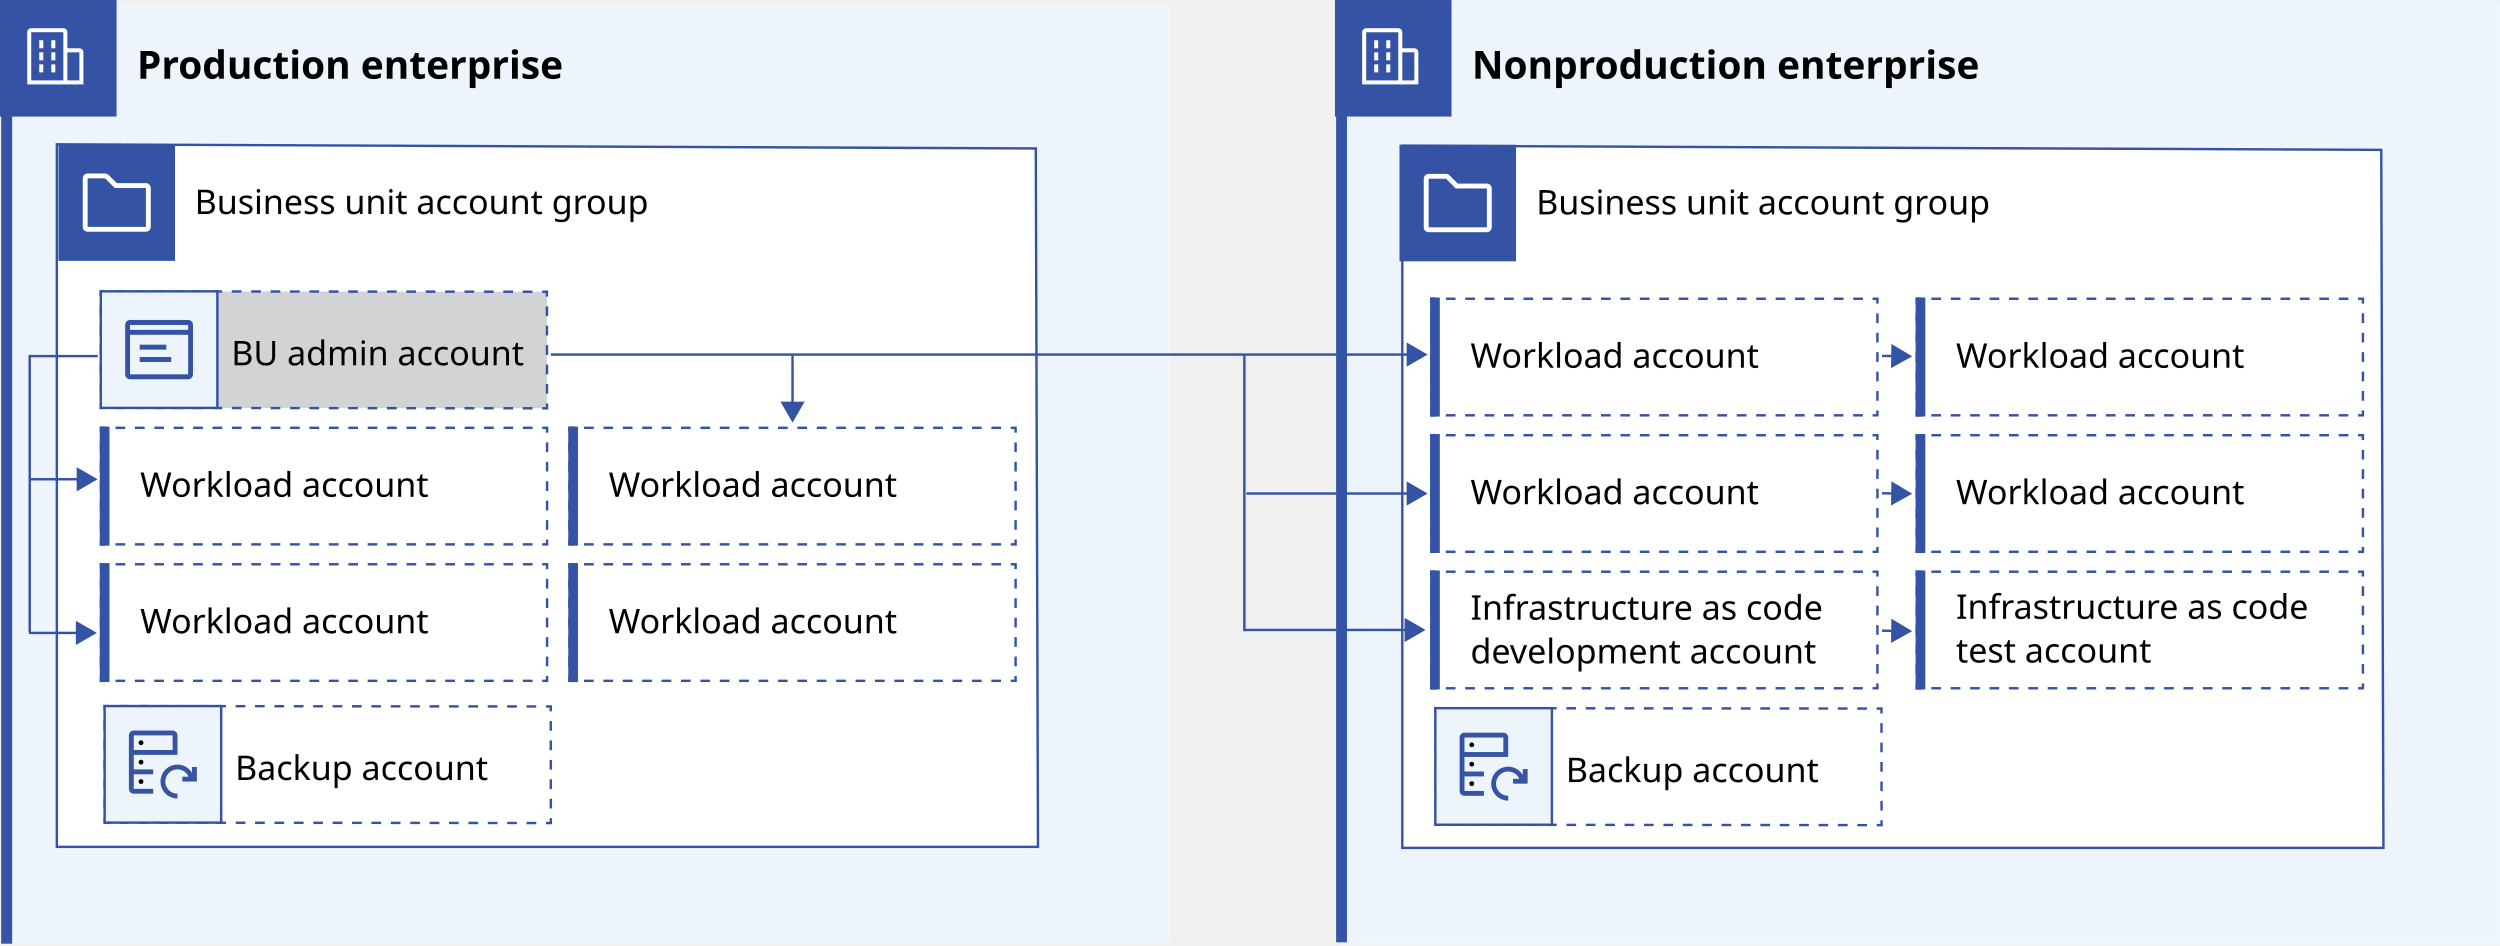
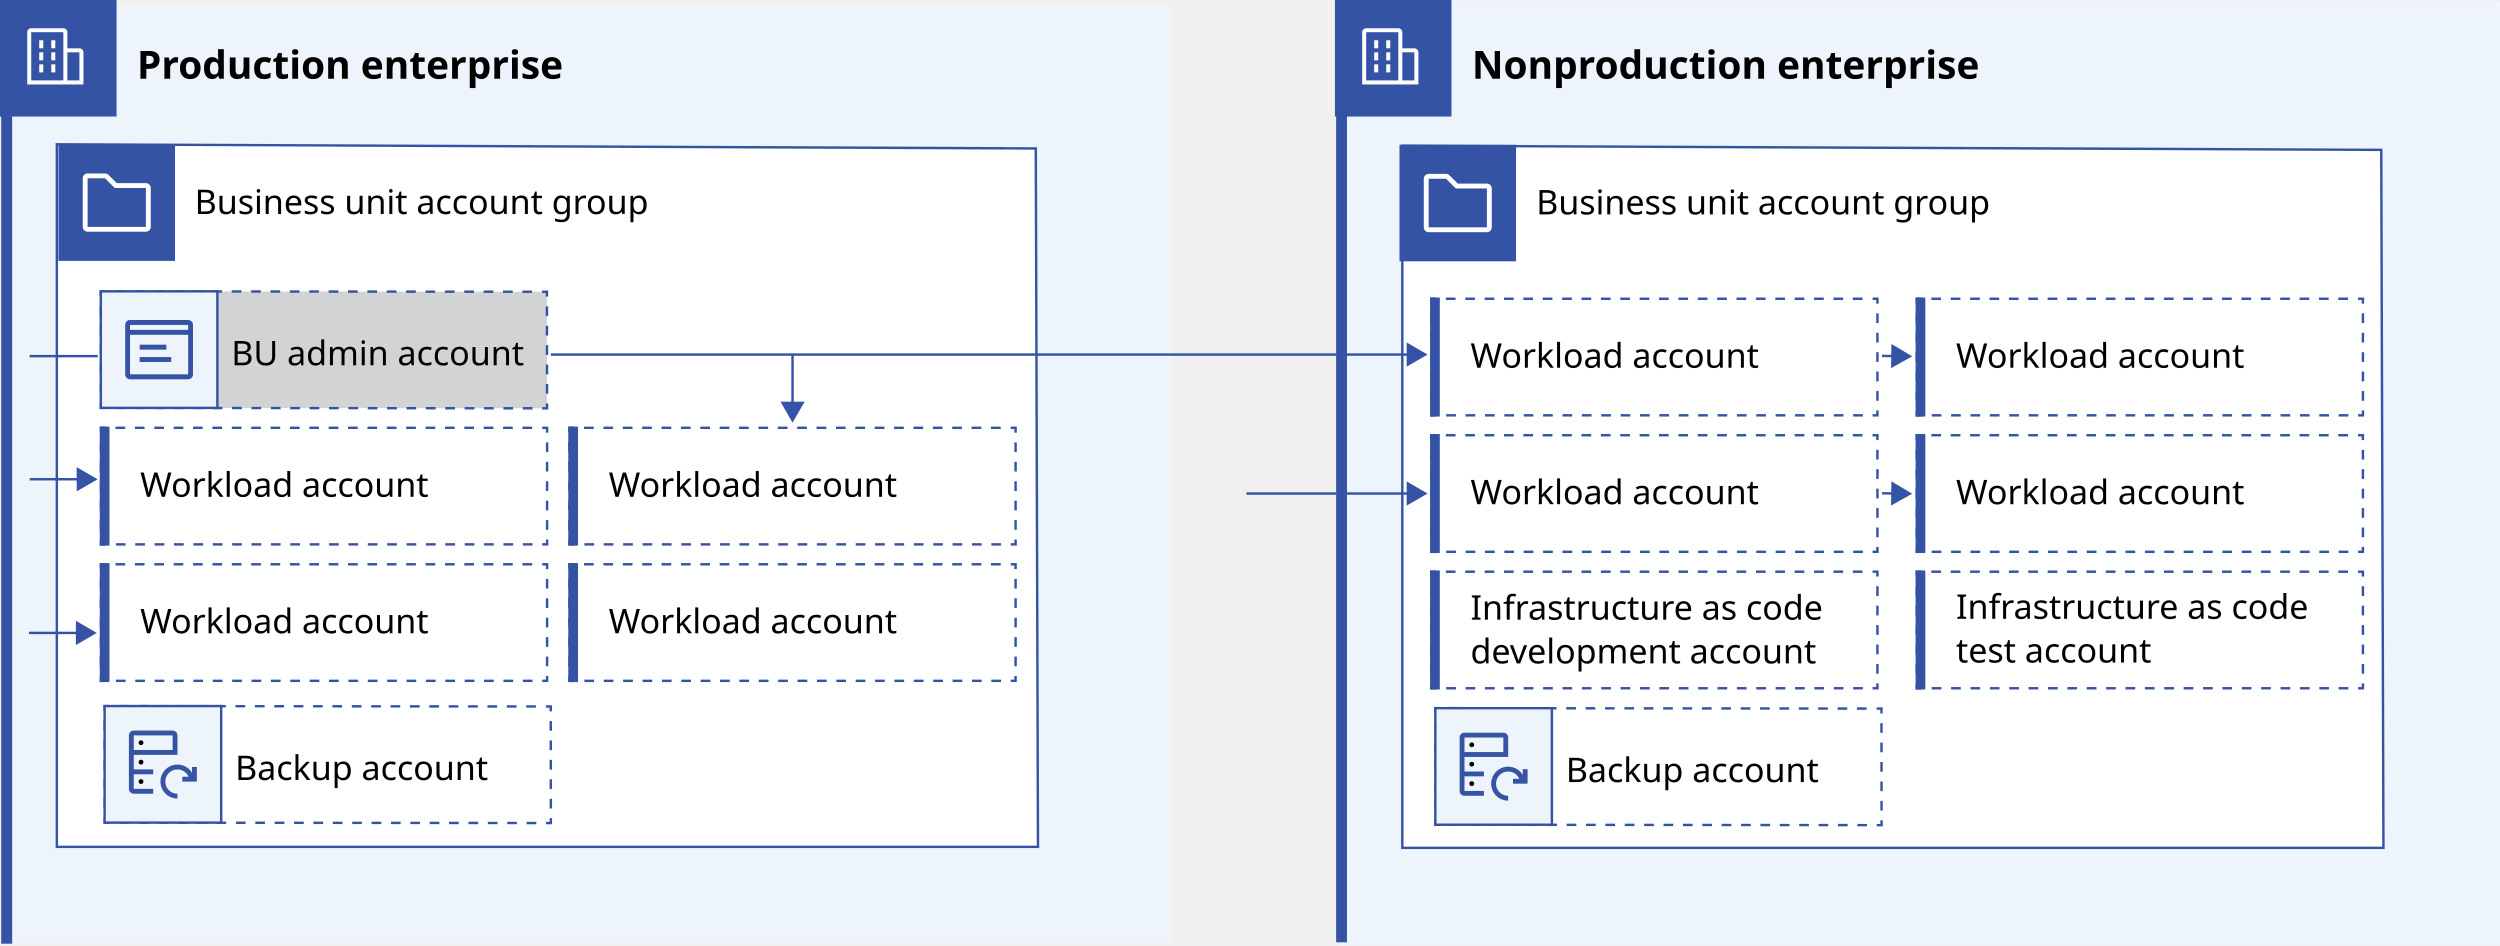
- <svg xmlns="http://www.w3.org/2000/svg" width="1029.483" height="389.332" viewBox="0 0 1029.483 389.332">
+ <svg xmlns="http://www.w3.org/2000/svg" id="Layer_1" version="1.1" viewBox="0 0 1029.48 389.33">
  <defs>
-     <style>.cls-1,.cls-12{fill:#eef4fb;}.cls-1{stroke:#eef5fb;}.cls-1,.cls-10,.cls-11,.cls-12,.cls-3,.cls-5,.cls-6,.cls-7,.cls-9{stroke-miterlimit:10;}.cls-11,.cls-2{fill:#3553a4;}.cls-3,.cls-8{fill:#fff;}.cls-10,.cls-11,.cls-12,.cls-3,.cls-5,.cls-6,.cls-7,.cls-9{stroke:#3553a4;}.cls-4{fill:#d1d3d4;}.cls-10,.cls-17,.cls-5,.cls-6,.cls-7,.cls-9{fill:none;}.cls-6{stroke-dasharray:3.993 3.993;}.cls-7{stroke-dasharray:4 4;}.cls-9{stroke-dasharray:3.994 3.994;}.cls-10{stroke-dasharray:4 4;}.cls-13{font-size:16px;font-family:IBMPlexSans-SemiBold, IBM Plex Sans;font-weight:600;}.cls-13,.cls-14,.cls-15{fill:#010101;}.cls-14{font-size:14px;font-family:IBMPlexSans, IBM Plex Sans;}.cls-16{fill:#3654a4;}</style>
+     <style>
+       .st0, .st1, .st2, .st3, .st4 {
+         fill: none;
+       }
+ 
+       .st5, .st6, .st7 {
+         fill: #010101;
+       }
+ 
+       .st6 {
+         font-family: IBMPlexSans, 'IBM Plex Sans';
+         font-size: 14px;
+       }
+ 
+       .st6, .st8, .st7 {
+         isolation: isolate;
+       }
+ 
+       .st9 {
+         fill: #d1d3d4;
+       }
+ 
+       .st10 {
+         stroke: #eef5fb;
+       }
+ 
+       .st10, .st11, .st1, .st2, .st12, .st13, .st3, .st4 {
+         stroke-miterlimit: 10;
+       }
+ 
+       .st10, .st12 {
+         fill: #eef4fb;
+       }
+ 
+       .st11, .st1, .st2, .st12, .st13, .st3, .st4 {
+         stroke: #3553a4;
+       }
+ 
+       .st11, .st14 {
+         fill: #fff;
+       }
+ 
+       .st1 {
+         stroke-dasharray: 3.99 3.99;
+       }
+ 
+       .st2 {
+         stroke-dasharray: 3.99 3.99;
+       }
+ 
+       .st15 {
+         fill: #3654a4;
+       }
+ 
+       .st13, .st16 {
+         fill: #3553a4;
+       }
+ 
+       .st3 {
+         stroke-dasharray: 4 4;
+       }
+ 
+       .st7 {
+         font-family: IBMPlexSans-SemiBold, 'IBM Plex Sans';
+         font-size: 16px;
+         font-weight: 600;
+       }
+     </style>
  </defs>
  <g id="Background">
-     <rect class="cls-1" x="5.402" y="2.591" width="476.31" height="384.945" />
-     <rect class="cls-2" width="48" height="48" />
-     <polygon class="cls-3" points="23.413 59.424 426.533 61.129 427.435 348.734 23.413 348.734 23.413 59.424" />
-     <polygon class="cls-4" points="41.546 119.973 225.226 120.142 225.26 168.142 41.58 167.973 41.546 119.973" />
-     <polyline class="cls-5" points="41.548 121.973 41.546 119.973 43.546 119.974" />
-     <line class="cls-6" x1="47.539" y1="119.978" x2="221.23" y2="120.138" />
-     <polyline class="cls-5" points="223.226 120.14 225.226 120.142 225.228 122.142" />
-     <line class="cls-7" x1="225.231" y1="126.142" x2="225.257" y2="164.142" />
-     <polyline class="cls-5" points="225.259 166.142 225.26 168.142 223.26 168.14" />
-     <line class="cls-6" x1="219.267" y1="168.137" x2="45.577" y2="167.976" />
-     <polyline class="cls-5" points="43.58 167.974 41.58 167.973 41.579 165.973" />
-     <line class="cls-7" x1="41.576" y1="161.973" x2="41.549" y2="123.973" />
-     <rect class="cls-8" x="41.58" y="176.17" width="183.706" height="48" />
-     <polyline class="cls-5" points="225.286 222.17 225.286 224.17 223.286 224.17" />
-     <line class="cls-9" x1="219.293" y1="224.17" x2="45.577" y2="224.17" />
-     <polyline class="cls-5" points="43.58 224.17 41.58 224.17 41.58 222.17" />
-     <line class="cls-10" x1="41.58" y1="218.17" x2="41.58" y2="180.17" />
-     <polyline class="cls-5" points="41.58 178.17 41.58 176.17 43.58 176.17" />
-     <line class="cls-9" x1="47.574" y1="176.17" x2="221.29" y2="176.17" />
-     <polyline class="cls-5" points="223.286 176.17 225.286 176.17 225.286 178.17" />
-     <line class="cls-10" x1="225.286" y1="182.17" x2="225.286" y2="220.17" />
-     <rect class="cls-8" x="41.58" y="232.367" width="183.706" height="48" />
-     <polyline class="cls-5" points="225.286 278.367 225.286 280.367 223.286 280.367" />
-     <line class="cls-9" x1="219.293" y1="280.367" x2="45.577" y2="280.367" />
-     <polyline class="cls-5" points="43.58 280.367 41.58 280.367 41.58 278.367" />
-     <line class="cls-10" x1="41.58" y1="274.367" x2="41.58" y2="236.367" />
-     <polyline class="cls-5" points="41.58 234.367 41.58 232.367 43.58 232.367" />
-     <line class="cls-9" x1="47.574" y1="232.367" x2="221.29" y2="232.367" />
-     <polyline class="cls-5" points="223.286 232.367 225.286 232.367 225.286 234.367" />
-     <line class="cls-10" x1="225.286" y1="238.367" x2="225.286" y2="276.367" />
-     <rect class="cls-8" x="234.508" y="176.17" width="183.706" height="48" />
-     <polyline class="cls-5" points="418.214 222.17 418.214 224.17 416.214 224.17" />
-     <line class="cls-9" x1="412.221" y1="224.17" x2="238.505" y2="224.17" />
-     <polyline class="cls-5" points="236.508 224.17 234.508 224.17 234.508 222.17" />
-     <line class="cls-10" x1="234.508" y1="218.17" x2="234.508" y2="180.17" />
-     <polyline class="cls-5" points="234.508 178.17 234.508 176.17 236.508 176.17" />
-     <line class="cls-9" x1="240.501" y1="176.17" x2="414.217" y2="176.17" />
-     <polyline class="cls-5" points="416.214 176.17 418.214 176.17 418.214 178.17" />
-     <line class="cls-10" x1="418.214" y1="182.17" x2="418.214" y2="220.17" />
-     <rect class="cls-8" x="234.508" y="232.367" width="183.706" height="48" />
-     <polyline class="cls-5" points="418.214 278.367 418.214 280.367 416.214 280.367" />
-     <line class="cls-9" x1="412.221" y1="280.367" x2="238.505" y2="280.367" />
-     <polyline class="cls-5" points="236.508 280.367 234.508 280.367 234.508 278.367" />
-     <line class="cls-10" x1="234.508" y1="274.367" x2="234.508" y2="236.367" />
-     <polyline class="cls-5" points="234.508 234.367 234.508 232.367 236.508 232.367" />
-     <line class="cls-9" x1="240.501" y1="232.367" x2="414.217" y2="232.367" />
-     <polyline class="cls-5" points="416.214 232.367 418.214 232.367 418.214 234.367" />
-     <line class="cls-10" x1="418.214" y1="238.367" x2="418.214" y2="276.367" />
-     <rect class="cls-2" x="24.085" y="59.424" width="48" height="48" />
-     <path class="cls-8" d="M321.983,87.618l3.42,3.41.58.59h12.83v16h-24v-20h7.17m0-2h-7.17a2,2,0,0,0-2,2v20a2,2,0,0,0,2,2h24a2,2,0,0,0,2-2v-16a2,2,0,0,0-2-2h-12l-3.41-3.41A1.999,1.999,0,0,0,321.983,85.618Z" transform="translate(-278.7282 -14.1936)" />
-     <rect class="cls-8" x="16.163" y="16.58" width="1.653" height="3.307" />
-     <rect class="cls-8" x="16.163" y="21.54" width="1.653" height="3.307" />
-     <rect class="cls-8" x="21.123" y="16.58" width="1.653" height="3.307" />
-     <rect class="cls-8" x="21.123" y="21.54" width="1.653" height="3.307" />
-     <rect class="cls-8" x="16.163" y="26.5" width="1.653" height="3.307" />
-     <rect class="cls-8" x="21.123" y="26.5" width="1.653" height="3.307" />
-     <path class="cls-8" d="M313.078,35.733A1.653,1.653,0,0,0,311.425,34.08h-4.96V27.467a1.653,1.653,0,0,0-1.653-1.653H291.585a1.653,1.653,0,0,0-1.653,1.653V48.96h23.147Zm-21.494-8.267h13.227v19.84H291.585Zm14.88,19.84V35.733h4.96V47.307Z" transform="translate(-278.7282 -14.1936)" />
-     <rect class="cls-11" x="41.58" y="176.17" width="3" height="48" />
-     <rect class="cls-11" x="41.58" y="232.367" width="3" height="48" />
-     <rect class="cls-11" x="234.508" y="176.17" width="3" height="48" />
-     <rect class="cls-11" x="234.508" y="232.367" width="3" height="48" />
-     <rect class="cls-12" x="41.508" y="119.973" width="48" height="48" />
-     <path class="cls-2" d="M336.257,156.131h10.971v2.035h-10.971Zm0,5.089h12.966v2.036H336.257Z" transform="translate(-278.7282 -14.1936)" />
-     <path class="cls-2" d="M356.204,145.953H332.268a2.015,2.015,0,0,0-1.995,2.035v20.356a2.015,2.015,0,0,0,1.995,2.035h23.937a2.015,2.015,0,0,0,1.995-2.035V147.989A2.015,2.015,0,0,0,356.204,145.953Zm0,2.035v2.036H332.268v-2.036Zm-23.937,20.356V152.06h23.937v16.285Z" transform="translate(-278.7282 -14.1936)" />
-     <rect class="cls-11" x="1" y="40" width="3.512" height="348.109" />
-     <rect class="cls-1" x="552.672" y="1.296" width="476.31" height="387.536" />
-     <rect class="cls-2" x="549.721" width="48" height="48" />
-     <polygon class="cls-3" points="577.458 60.012 980.577 61.716 981.48 349.14 577.458 349.14 577.458 60.012" />
-     <rect class="cls-8" x="589.4" y="123.028" width="183.706" height="48" />
-     <polyline class="cls-5" points="773.106 169.028 773.106 171.028 771.106 171.028" />
-     <line class="cls-9" x1="767.112" y1="171.028" x2="593.396" y2="171.028" />
-     <polyline class="cls-5" points="591.4 171.028 589.4 171.028 589.4 169.028" />
-     <line class="cls-10" x1="589.4" y1="165.028" x2="589.4" y2="127.028" />
-     <polyline class="cls-5" points="589.4 125.028 589.4 123.028 591.4 123.028" />
-     <line class="cls-9" x1="595.393" y1="123.028" x2="769.109" y2="123.028" />
-     <polyline class="cls-5" points="771.106 123.028 773.106 123.028 773.106 125.028" />
-     <line class="cls-10" x1="773.106" y1="129.028" x2="773.106" y2="167.028" />
-     <rect class="cls-8" x="589.4" y="179.225" width="183.706" height="48" />
-     <polyline class="cls-5" points="773.106 225.225 773.106 227.225 771.106 227.225" />
-     <line class="cls-9" x1="767.112" y1="227.225" x2="593.396" y2="227.225" />
-     <polyline class="cls-5" points="591.4 227.225 589.4 227.225 589.4 225.225" />
-     <line class="cls-10" x1="589.4" y1="221.225" x2="589.4" y2="183.225" />
-     <polyline class="cls-5" points="589.4 181.225 589.4 179.225 591.4 179.225" />
-     <line class="cls-9" x1="595.393" y1="179.225" x2="769.109" y2="179.225" />
-     <polyline class="cls-5" points="771.106 179.225 773.106 179.225 773.106 181.225" />
-     <line class="cls-10" x1="773.106" y1="185.225" x2="773.106" y2="223.225" />
-     <rect class="cls-8" x="789.327" y="123.028" width="183.706" height="48" />
-     <polyline class="cls-5" points="973.033 169.028 973.033 171.028 971.033 171.028" />
-     <line class="cls-9" x1="967.04" y1="171.028" x2="793.324" y2="171.028" />
-     <polyline class="cls-5" points="791.327 171.028 789.327 171.028 789.327 169.028" />
-     <line class="cls-10" x1="789.327" y1="165.028" x2="789.327" y2="127.028" />
-     <polyline class="cls-5" points="789.327 125.028 789.327 123.028 791.327 123.028" />
-     <line class="cls-9" x1="795.321" y1="123.028" x2="969.037" y2="123.028" />
-     <polyline class="cls-5" points="971.033 123.028 973.033 123.028 973.033 125.028" />
-     <line class="cls-10" x1="973.033" y1="129.028" x2="973.033" y2="167.028" />
-     <rect class="cls-8" x="789.327" y="179.225" width="183.706" height="48" />
-     <polyline class="cls-5" points="973.033 225.225 973.033 227.225 971.033 227.225" />
-     <line class="cls-9" x1="967.04" y1="227.225" x2="793.324" y2="227.225" />
-     <polyline class="cls-5" points="791.327 227.225 789.327 227.225 789.327 225.225" />
-     <line class="cls-10" x1="789.327" y1="221.225" x2="789.327" y2="183.225" />
-     <polyline class="cls-5" points="789.327 181.225 789.327 179.225 791.327 179.225" />
-     <line class="cls-9" x1="795.321" y1="179.225" x2="969.037" y2="179.225" />
-     <polyline class="cls-5" points="971.033 179.225 973.033 179.225 973.033 181.225" />
-     <line class="cls-10" x1="973.033" y1="185.225" x2="973.033" y2="223.225" />
-     <rect class="cls-2" x="576.299" y="59.606" width="48" height="48" />
-     <path class="cls-8" d="M874.197,87.8l3.42,3.41.58.59h12.83v16h-24v-20h7.17m0-2h-7.17a2,2,0,0,0-2,2v20a2,2,0,0,0,2,2h24a2,2,0,0,0,2-2v-16a2,2,0,0,0-2-2h-12l-3.41-3.41A2,2,0,0,0,874.197,85.8Z" transform="translate(-278.7282 -14.1936)" />
-     <rect class="cls-8" x="565.885" y="16.58" width="1.653" height="3.307" />
-     <rect class="cls-8" x="565.885" y="21.54" width="1.653" height="3.307" />
-     <rect class="cls-8" x="570.845" y="16.58" width="1.653" height="3.307" />
-     <rect class="cls-8" x="570.845" y="21.54" width="1.653" height="3.307" />
-     <rect class="cls-8" x="565.885" y="26.5" width="1.653" height="3.307" />
-     <rect class="cls-8" x="570.845" y="26.5" width="1.653" height="3.307" />
-     <path class="cls-8" d="M862.8,35.733a1.653,1.653,0,0,0-1.653-1.653h-4.96V27.467a1.653,1.653,0,0,0-1.653-1.653H841.306a1.653,1.653,0,0,0-1.653,1.653V48.96H862.8ZM841.306,27.467h13.227v19.84H841.306Zm14.88,19.84V35.733h4.96V47.307Z" transform="translate(-278.7282 -14.1936)" />
-     <rect class="cls-11" x="589.4" y="123.028" width="3" height="48" />
-     <rect class="cls-11" x="589.4" y="179.225" width="3" height="48" />
-     <rect class="cls-11" x="789.327" y="123.028" width="3" height="48" />
-     <rect class="cls-11" x="789.327" y="179.225" width="3" height="48" />
-     <rect class="cls-11" x="550.711" y="48" width="3.461" height="339.536" />
-     <rect class="cls-8" x="589.4" y="235.422" width="183.706" height="48" />
-     <polyline class="cls-5" points="773.106 281.422 773.106 283.422 771.106 283.422" />
-     <line class="cls-9" x1="767.112" y1="283.422" x2="593.396" y2="283.422" />
-     <polyline class="cls-5" points="591.4 283.422 589.4 283.422 589.4 281.422" />
-     <line class="cls-10" x1="589.4" y1="277.422" x2="589.4" y2="239.422" />
-     <polyline class="cls-5" points="589.4 237.422 589.4 235.422 591.4 235.422" />
-     <line class="cls-9" x1="595.393" y1="235.422" x2="769.109" y2="235.422" />
-     <polyline class="cls-5" points="771.106 235.422 773.106 235.422 773.106 237.422" />
-     <line class="cls-10" x1="773.106" y1="241.422" x2="773.106" y2="279.422" />
-     <rect class="cls-8" x="789.327" y="235.422" width="183.706" height="48" />
-     <polyline class="cls-5" points="973.033 281.422 973.033 283.422 971.033 283.422" />
-     <line class="cls-9" x1="967.04" y1="283.422" x2="793.324" y2="283.422" />
-     <polyline class="cls-5" points="791.327 283.422 789.327 283.422 789.327 281.422" />
-     <line class="cls-10" x1="789.327" y1="277.422" x2="789.327" y2="239.422" />
-     <polyline class="cls-5" points="789.327 237.422 789.327 235.422 791.327 235.422" />
-     <line class="cls-9" x1="795.321" y1="235.422" x2="969.037" y2="235.422" />
-     <polyline class="cls-5" points="971.033 235.422 973.033 235.422 973.033 237.422" />
-     <line class="cls-10" x1="973.033" y1="241.422" x2="973.033" y2="279.422" />
-     <rect class="cls-11" x="589.4" y="235.422" width="3" height="48" />
-     <rect class="cls-11" x="789.327" y="235.422" width="3" height="48" />
-     <line class="cls-5" x1="11.911" y1="260.633" x2="32.696" y2="260.633" />
-     <polygon class="cls-2" points="31.237 265.619 39.873 260.633 31.237 255.646 31.237 265.619" />
-     <line class="cls-5" x1="12.187" y1="146.647" x2="40.255" y2="146.647" />
-     <line class="cls-5" x1="12.241" y1="197.353" x2="33.026" y2="197.353" />
-     <polygon class="cls-2" points="31.567 202.339 40.202 197.353 31.567 192.366 31.567 202.339" />
-     <line class="cls-5" x1="226.833" y1="146.009" x2="580.698" y2="146.009" />
-     <polygon class="cls-2" points="579.239 150.995 587.874 146.009 579.239 141.022 579.239 150.995" />
-   </g>
-   <g id="Text">
-     <text class="cls-13" transform="translate(56.4036 32.4124)">Production enterprise</text>
-     <text class="cls-14" transform="translate(80.1631 88.1262)">Business unit account group</text>
-     <text class="cls-14" transform="translate(95.2476 150.4148)">BU admin account</text>
-     <text class="cls-14" transform="translate(57.7149 204.5764)">Workload account</text>
-     <text class="cls-14" transform="translate(57.7149 260.7737)">Workload account</text>
-     <text class="cls-14" transform="translate(250.6426 204.5764)">Workload account</text>
-     <text class="cls-14" transform="translate(250.6426 260.7737)">Workload account</text>
-     <text class="cls-13" transform="translate(606.1248 32.4124)">Nonproduction enterprise</text>
-     <text class="cls-14" transform="translate(632.5974 88.2791)">Business unit account group</text>
-     <text class="cls-14" transform="translate(605.534 151.4343)">Workload account</text>
-     <text class="cls-14" transform="translate(605.534 207.6311)">Workload account</text>
-     <text class="cls-14" transform="translate(805.4617 151.4343)">Workload account</text>
-     <text class="cls-14" transform="translate(805.4617 207.6311)">Workload account</text>
-     <text class="cls-14" transform="translate(605.534 255.1841)">Infrastructure as code <tspan x="0" y="18">development account</tspan>
+     <rect class="st10" x="5.4" y="2.59" width="476.31" height="384.94" />
+     <rect class="st16" width="48" height="48" />
+     <polygon class="st11" points="23.41 59.42 426.53 61.13 427.43 348.73 23.41 348.73 23.41 59.42" />
+     <polygon class="st9" points="41.55 119.97 225.23 120.14 225.26 168.14 41.58 167.97 41.55 119.97" />
+     <polyline class="st4" points="41.55 121.97 41.55 119.97 43.55 119.97" />
+     <line class="st1" x1="47.54" y1="119.98" x2="221.23" y2="120.14" />
+     <polyline class="st4" points="223.23 120.14 225.23 120.14 225.23 122.14" />
+     <line class="st3" x1="225.23" y1="126.14" x2="225.26" y2="164.14" />
+     <polyline class="st4" points="225.26 166.14 225.26 168.14 223.26 168.14" />
+     <line class="st1" x1="219.27" y1="168.14" x2="45.58" y2="167.98" />
+     <polyline class="st4" points="43.58 167.97 41.58 167.97 41.58 165.97" />
+     <line class="st3" x1="41.58" y1="161.97" x2="41.55" y2="123.97" />
+     <rect class="st14" x="41.58" y="176.17" width="183.71" height="48" />
+     <polyline class="st4" points="225.29 222.17 225.29 224.17 223.29 224.17" />
+     <line class="st2" x1="219.29" y1="224.17" x2="45.58" y2="224.17" />
+     <polyline class="st4" points="43.58 224.17 41.58 224.17 41.58 222.17" />
+     <line class="st3" x1="41.58" y1="218.17" x2="41.58" y2="180.17" />
+     <polyline class="st4" points="41.58 178.17 41.58 176.17 43.58 176.17" />
+     <line class="st2" x1="47.57" y1="176.17" x2="221.29" y2="176.17" />
+     <polyline class="st4" points="223.29 176.17 225.29 176.17 225.29 178.17" />
+     <line class="st3" x1="225.29" y1="182.17" x2="225.29" y2="220.17" />
+     <rect class="st14" x="41.58" y="232.37" width="183.71" height="48" />
+     <polyline class="st4" points="225.29 278.37 225.29 280.37 223.29 280.37" />
+     <line class="st2" x1="219.29" y1="280.37" x2="45.58" y2="280.37" />
+     <polyline class="st4" points="43.58 280.37 41.58 280.37 41.58 278.37" />
+     <line class="st3" x1="41.58" y1="274.37" x2="41.58" y2="236.37" />
+     <polyline class="st4" points="41.58 234.37 41.58 232.37 43.58 232.37" />
+     <line class="st2" x1="47.57" y1="232.37" x2="221.29" y2="232.37" />
+     <polyline class="st4" points="223.29 232.37 225.29 232.37 225.29 234.37" />
+     <line class="st3" x1="225.29" y1="238.37" x2="225.29" y2="276.37" />
+     <rect class="st14" x="234.51" y="176.17" width="183.71" height="48" />
+     <polyline class="st4" points="418.21 222.17 418.21 224.17 416.21 224.17" />
+     <line class="st2" x1="412.22" y1="224.17" x2="238.5" y2="224.17" />
+     <polyline class="st4" points="236.51 224.17 234.51 224.17 234.51 222.17" />
+     <line class="st3" x1="234.51" y1="218.17" x2="234.51" y2="180.17" />
+     <polyline class="st4" points="234.51 178.17 234.51 176.17 236.51 176.17" />
+     <line class="st2" x1="240.5" y1="176.17" x2="414.22" y2="176.17" />
+     <polyline class="st4" points="416.21 176.17 418.21 176.17 418.21 178.17" />
+     <line class="st3" x1="418.21" y1="182.17" x2="418.21" y2="220.17" />
+     <rect class="st14" x="234.51" y="232.37" width="183.71" height="48" />
+     <polyline class="st4" points="418.21 278.37 418.21 280.37 416.21 280.37" />
+     <line class="st2" x1="412.22" y1="280.37" x2="238.5" y2="280.37" />
+     <polyline class="st4" points="236.51 280.37 234.51 280.37 234.51 278.37" />
+     <line class="st3" x1="234.51" y1="274.37" x2="234.51" y2="236.37" />
+     <polyline class="st4" points="234.51 234.37 234.51 232.37 236.51 232.37" />
+     <line class="st2" x1="240.5" y1="232.37" x2="414.22" y2="232.37" />
+     <polyline class="st4" points="416.21 232.37 418.21 232.37 418.21 234.37" />
+     <line class="st3" x1="418.21" y1="238.37" x2="418.21" y2="276.37" />
+     <rect class="st16" x="24.08" y="59.42" width="48" height="48" />
+     <path class="st14" d="M43.25,73.42l3.42,3.41.58.59h12.83v16h-24v-20h7.17M43.25,71.42h-7.17c-1.1,0-2,.9-2,2v20c0,1.1.9,2,2,2h24c1.1,0,2-.9,2-2v-16c0-1.1-.9-2-2-2h-12l-3.41-3.41c-.38-.38-.89-.59-1.42-.59Z" />
+     <rect class="st14" x="16.16" y="16.58" width="1.65" height="3.31" />
+     <rect class="st14" x="16.16" y="21.54" width="1.65" height="3.31" />
+     <rect class="st14" x="21.12" y="16.58" width="1.65" height="3.31" />
+     <rect class="st14" x="21.12" y="21.54" width="1.65" height="3.31" />
+     <rect class="st14" x="16.16" y="26.5" width="1.65" height="3.31" />
+     <rect class="st14" x="21.12" y="26.5" width="1.65" height="3.31" />
+     <path class="st14" d="M34.35,21.54c0-.91-.74-1.65-1.65-1.65h-4.96v-6.61c0-.91-.74-1.65-1.65-1.65h-13.23c-.91,0-1.65.74-1.65,1.65v21.49h23.15v-13.23ZM12.86,13.27h13.23v19.84h-13.23V13.27ZM27.74,33.11v-11.57h4.96v11.57h-4.96Z" />
+     <rect class="st13" x="41.58" y="176.17" width="3" height="48" />
+     <rect class="st13" x="41.58" y="232.37" width="3" height="48" />
+     <rect class="st13" x="234.51" y="176.17" width="3" height="48" />
+     <rect class="st13" x="234.51" y="232.37" width="3" height="48" />
+     <rect class="st12" x="41.51" y="119.97" width="48" height="48" />
+     <path class="st16" d="M57.53,141.94h10.97v2.04h-10.97v-2.04ZM57.53,147.03h12.97v2.04h-12.97v-2.04Z" />
+     <path class="st16" d="M77.48,131.76h-23.94c-1.11.01-2.01.92-1.99,2.04v20.36c-.01,1.11.88,2.02,1.99,2.04h23.94c1.11-.01,2.01-.92,1.99-2.04v-20.36c.01-1.11-.88-2.02-1.99-2.04ZM77.48,133.8v2.04h-23.94v-2.04h23.94ZM53.54,154.15v-16.28h23.94v16.28h-23.94Z" />
+     <rect class="st13" x="1" y="40" width="3.51" height="348.11" />
+     <rect class="st10" x="552.67" y="1.3" width="476.31" height="387.54" />
+     <rect class="st16" x="549.72" width="48" height="48" />
+     <polygon class="st11" points="577.46 60.01 980.58 61.72 981.48 349.14 577.46 349.14 577.46 60.01" />
+     <rect class="st14" x="589.4" y="123.03" width="183.71" height="48" />
+     <polyline class="st4" points="773.11 169.03 773.11 171.03 771.11 171.03" />
+     <line class="st2" x1="767.11" y1="171.03" x2="593.4" y2="171.03" />
+     <polyline class="st4" points="591.4 171.03 589.4 171.03 589.4 169.03" />
+     <line class="st3" x1="589.4" y1="165.03" x2="589.4" y2="127.03" />
+     <polyline class="st4" points="589.4 125.03 589.4 123.03 591.4 123.03" />
+     <line class="st2" x1="595.39" y1="123.03" x2="769.11" y2="123.03" />
+     <polyline class="st4" points="771.11 123.03 773.11 123.03 773.11 125.03" />
+     <line class="st3" x1="773.11" y1="129.03" x2="773.11" y2="167.03" />
+     <rect class="st14" x="589.4" y="179.23" width="183.71" height="48" />
+     <polyline class="st4" points="773.11 225.23 773.11 227.23 771.11 227.23" />
+     <line class="st2" x1="767.11" y1="227.23" x2="593.4" y2="227.23" />
+     <polyline class="st4" points="591.4 227.23 589.4 227.23 589.4 225.23" />
+     <line class="st3" x1="589.4" y1="221.23" x2="589.4" y2="183.23" />
+     <polyline class="st4" points="589.4 181.23 589.4 179.23 591.4 179.23" />
+     <line class="st2" x1="595.39" y1="179.23" x2="769.11" y2="179.23" />
+     <polyline class="st4" points="771.11 179.23 773.11 179.23 773.11 181.23" />
+     <line class="st3" x1="773.11" y1="185.23" x2="773.11" y2="223.23" />
+     <rect class="st14" x="789.33" y="123.03" width="183.71" height="48" />
+     <polyline class="st4" points="973.03 169.03 973.03 171.03 971.03 171.03" />
+     <line class="st2" x1="967.04" y1="171.03" x2="793.32" y2="171.03" />
+     <polyline class="st4" points="791.33 171.03 789.33 171.03 789.33 169.03" />
+     <line class="st3" x1="789.33" y1="165.03" x2="789.33" y2="127.03" />
+     <polyline class="st4" points="789.33 125.03 789.33 123.03 791.33 123.03" />
+     <line class="st2" x1="795.32" y1="123.03" x2="969.04" y2="123.03" />
+     <polyline class="st4" points="971.03 123.03 973.03 123.03 973.03 125.03" />
+     <line class="st3" x1="973.03" y1="129.03" x2="973.03" y2="167.03" />
+     <rect class="st14" x="789.33" y="179.23" width="183.71" height="48" />
+     <polyline class="st4" points="973.03 225.23 973.03 227.23 971.03 227.23" />
+     <line class="st2" x1="967.04" y1="227.23" x2="793.32" y2="227.23" />
+     <polyline class="st4" points="791.33 227.23 789.33 227.23 789.33 225.23" />
+     <line class="st3" x1="789.33" y1="221.23" x2="789.33" y2="183.23" />
+     <polyline class="st4" points="789.33 181.23 789.33 179.23 791.33 179.23" />
+     <line class="st2" x1="795.32" y1="179.23" x2="969.04" y2="179.23" />
+     <polyline class="st4" points="971.03 179.23 973.03 179.23 973.03 181.23" />
+     <line class="st3" x1="973.03" y1="185.23" x2="973.03" y2="223.23" />
+     <rect class="st16" x="576.3" y="59.61" width="48" height="48" />
+     <path class="st14" d="M595.47,73.61l3.42,3.41.58.59h12.83v16h-24v-20h7.17M595.47,71.61h-7.17c-1.1,0-2,.9-2,2v20c0,1.1.9,2,2,2h24c1.1,0,2-.9,2-2v-16c0-1.1-.9-2-2-2h-12l-3.41-3.41c-.38-.38-.89-.59-1.42-.59Z" />
+     <rect class="st14" x="565.88" y="16.58" width="1.65" height="3.31" />
+     <rect class="st14" x="565.88" y="21.54" width="1.65" height="3.31" />
+     <rect class="st14" x="570.84" y="16.58" width="1.65" height="3.31" />
+     <rect class="st14" x="570.84" y="21.54" width="1.65" height="3.31" />
+     <rect class="st14" x="565.88" y="26.5" width="1.65" height="3.31" />
+     <rect class="st14" x="570.84" y="26.5" width="1.65" height="3.31" />
+     <path class="st14" d="M584.07,21.54c0-.91-.74-1.65-1.65-1.65h-4.96v-6.61c0-.91-.74-1.65-1.65-1.65h-13.23c-.91,0-1.65.74-1.65,1.65h0v21.49h23.15v-13.23ZM562.58,13.27h13.23v19.84h-13.23V13.27ZM577.46,33.11v-11.57h4.96v11.57h-4.96Z" />
+     <rect class="st13" x="589.4" y="123.03" width="3" height="48" />
+     <rect class="st13" x="589.4" y="179.23" width="3" height="48" />
+     <rect class="st13" x="789.33" y="123.03" width="3" height="48" />
+     <rect class="st13" x="789.33" y="179.23" width="3" height="48" />
+     <rect class="st13" x="550.71" y="48" width="3.46" height="339.54" />
+     <rect class="st14" x="589.4" y="235.42" width="183.71" height="48" />
+     <polyline class="st4" points="773.11 281.42 773.11 283.42 771.11 283.42" />
+     <line class="st2" x1="767.11" y1="283.42" x2="593.4" y2="283.42" />
+     <polyline class="st4" points="591.4 283.42 589.4 283.42 589.4 281.42" />
+     <line class="st3" x1="589.4" y1="277.42" x2="589.4" y2="239.42" />
+     <polyline class="st4" points="589.4 237.42 589.4 235.42 591.4 235.42" />
+     <line class="st2" x1="595.39" y1="235.42" x2="769.11" y2="235.42" />
+     <polyline class="st4" points="771.11 235.42 773.11 235.42 773.11 237.42" />
+     <line class="st3" x1="773.11" y1="241.42" x2="773.11" y2="279.42" />
+     <rect class="st14" x="789.33" y="235.42" width="183.71" height="48" />
+     <polyline class="st4" points="973.03 281.42 973.03 283.42 971.03 283.42" />
+     <line class="st2" x1="967.04" y1="283.42" x2="793.32" y2="283.42" />
+     <polyline class="st4" points="791.33 283.42 789.33 283.42 789.33 281.42" />
+     <line class="st3" x1="789.33" y1="277.42" x2="789.33" y2="239.42" />
+     <polyline class="st4" points="789.33 237.42 789.33 235.42 791.33 235.42" />
+     <line class="st2" x1="795.32" y1="235.42" x2="969.04" y2="235.42" />
+     <polyline class="st4" points="971.03 235.42 973.03 235.42 973.03 237.42" />
+     <line class="st3" x1="973.03" y1="241.42" x2="973.03" y2="279.42" />
+     <rect class="st13" x="589.4" y="235.42" width="3" height="48" />
+     <rect class="st13" x="789.33" y="235.42" width="3" height="48" />
+     <line class="st4" x1="11.91" y1="260.63" x2="32.7" y2="260.63" />
+     <polygon class="st16" points="31.24 265.62 39.87 260.63 31.24 255.65 31.24 265.62" />
+     <line class="st4" x1="12.19" y1="146.65" x2="40.26" y2="146.65" />
+     <line class="st4" x1="12.24" y1="197.35" x2="33.03" y2="197.35" />
+     <polygon class="st16" points="31.57 202.34 40.2 197.35 31.57 192.37 31.57 202.34" />
+     <line class="st4" x1="226.83" y1="146.01" x2="580.7" y2="146.01" />
+     <polygon class="st16" points="579.24 150.99 587.87 146.01 579.24 141.02 579.24 150.99" />
+   </g>
+   <text class="st7" transform="translate(56.4 32.41)">
+     <tspan x="0" y="0">Production enterprise</tspan>
+   </text>
+   <text class="st6" transform="translate(80.16 88.13)">
+     <tspan x="0" y="0">Business unit account group</tspan>
+   </text>
+   <text class="st6" transform="translate(95.25 150.41)">
+     <tspan x="0" y="0">BU admin account</tspan>
+   </text>
+   <text class="st6" transform="translate(57.71 204.58)">
+     <tspan x="0" y="0">Workload account</tspan>
+   </text>
+   <text class="st6" transform="translate(57.71 260.77)">
+     <tspan x="0" y="0">Workload account</tspan>
+   </text>
+   <text class="st6" transform="translate(250.64 204.58)">
+     <tspan x="0" y="0">Workload account</tspan>
+   </text>
+   <text class="st6" transform="translate(250.64 260.77)">
+     <tspan x="0" y="0">Workload account</tspan>
+   </text>
+   <text class="st7" transform="translate(606.12 32.41)">
+     <tspan x="0" y="0">Nonproduction enterprise</tspan>
+   </text>
+   <text class="st6" transform="translate(632.6 88.28)">
+     <tspan x="0" y="0">Business unit account group</tspan>
+   </text>
+   <text class="st6" transform="translate(605.53 151.43)">
+     <tspan x="0" y="0">Workload account</tspan>
+   </text>
+   <text class="st6" transform="translate(605.53 207.63)">
+     <tspan x="0" y="0">Workload account</tspan>
+   </text>
+   <text class="st6" transform="translate(805.46 151.43)">
+     <tspan x="0" y="0">Workload account</tspan>
+   </text>
+   <text class="st6" transform="translate(805.46 207.63)">
+     <tspan x="0" y="0">Workload account</tspan>
+   </text>
+   <g class="st8">
+     <text class="st6" transform="translate(605.53 255.18)">
+       <tspan x="0" y="0">Infrastructure as code </tspan>
    </text>
-     <text class="cls-14" transform="translate(805.4627 254.8284)">
-       <tspan xml:space="preserve">Infrastructure as code  </tspan>
-       <tspan x="0" y="18">test account</tspan>
+     <text class="st6" transform="translate(605.53 273.18)">
+       <tspan x="0" y="0">development account</tspan>
    </text>
-     <polygon class="cls-8" points="43.119 290.753 226.799 290.923 226.833 338.923 43.153 338.753 43.119 290.753" />
-     <polyline class="cls-5" points="43.12 292.753 43.119 290.753 45.119 290.755" />
-     <line class="cls-6" x1="49.112" y1="290.759" x2="222.802" y2="290.919" />
-     <polyline class="cls-5" points="224.799 290.921 226.799 290.923 226.8 292.923" />
-     <line class="cls-7" x1="226.803" y1="296.923" x2="226.83" y2="334.923" />
-     <polyline class="cls-5" points="226.831 336.923 226.833 338.923 224.833 338.921" />
-     <line class="cls-6" x1="220.84" y1="338.917" x2="47.149" y2="338.757" />
-     <polyline class="cls-5" points="45.153 338.755 43.153 338.753 43.151 336.753" />
-     <line class="cls-7" x1="43.148" y1="332.753" x2="43.122" y2="294.753" />
-     <rect class="cls-12" x="43.08" y="290.754" width="48" height="48" />
-     <text class="cls-14" transform="translate(96.8201 321.1953)">Backup account</text>
-     <g id="data-backup">
-       <circle class="cls-15" cx="58.08" cy="305.838" r="1" />
-       <circle class="cls-15" cx="58.08" cy="313.838" r="1" />
-       <circle class="cls-15" cx="58.08" cy="321.838" r="1" />
-       <path class="cls-16" d="M341.808,339.031h-8v-6h8v-2h-8v-6h18v-8a2,2,0,0,0-2-2h-16a2,2,0,0,0-2,2v22a2,2,0,0,0,2,2h8Zm-8-22h16v6h-16Z" transform="translate(-278.7282 -14.1936)" />
-       <path class="cls-16" d="M357.808,330.031v2.413a6.996,6.996,0,1,0-6,10.587v-2a5,5,0,1,1,4.576-7h-2.576v2h6v-6Z" transform="translate(-278.7282 -14.1936)" />
-       <rect id="_Transparent_Rectangle_" data-name=" Transparent Rectangle " class="cls-17" x="51.08" y="298.838" width="32" height="32" />
-     </g>
-     <polygon class="cls-8" points="591.1 291.619 774.78 291.789 774.814 339.789 591.134 339.619 591.1 291.619" />
-     <polyline class="cls-5" points="591.102 293.619 591.1 291.619 593.1 291.621" />
-     <line class="cls-6" x1="597.093" y1="291.625" x2="770.784" y2="291.785" />
-     <polyline class="cls-5" points="772.78 291.787 774.78 291.789 774.782 293.789" />
-     <line class="cls-7" x1="774.784" y1="297.789" x2="774.811" y2="335.789" />
-     <polyline class="cls-5" points="774.813 337.789 774.814 339.789 772.814 339.787" />
-     <line class="cls-6" x1="768.821" y1="339.784" x2="595.131" y2="339.623" />
-     <polyline class="cls-5" points="593.134 339.621 591.134 339.619 591.133 337.619" />
-     <line class="cls-7" x1="591.13" y1="333.62" x2="591.103" y2="295.62" />
-     <rect class="cls-12" x="591.062" y="291.62" width="48" height="48" />
-     <text class="cls-14" transform="translate(644.8015 322.0615)">Backup account</text>
-     <g id="data-backup-2" data-name="data-backup">
-       <circle class="cls-15" cx="606.062" cy="306.704" r="1" />
-       <circle class="cls-15" cx="606.062" cy="314.704" r="1" />
-       <circle class="cls-15" cx="606.062" cy="322.704" r="1" />
-       <path class="cls-16" d="M889.79,339.898h-8v-6h8v-2h-8v-6h18v-8a2,2,0,0,0-2-2h-16a2,2,0,0,0-2,2v22a2,2,0,0,0,2,2h8Zm-8-22h16v6h-16Z" transform="translate(-278.7282 -14.1936)" />
-       <path class="cls-16" d="M905.79,330.898v2.413a6.996,6.996,0,1,0-6,10.587v-2a5,5,0,1,1,4.576-7H901.79v2h6v-6Z" transform="translate(-278.7282 -14.1936)" />
-       <rect id="_Transparent_Rectangle_2" data-name=" Transparent Rectangle " class="cls-17" x="599.062" y="299.704" width="32" height="32" />
-     </g>
-     <rect class="cls-11" x="512.417" y="146.267" width="0.003" height="113.144" />
-     <line class="cls-5" x1="513.272" y1="203.225" x2="580.698" y2="203.225" />
-     <polygon class="cls-2" points="579.239 208.211 587.874 203.225 579.239 198.239 579.239 208.211" />
-     <line class="cls-5" x1="512.42" y1="259.411" x2="579.846" y2="259.411" />
-     <polygon class="cls-2" points="578.387 264.397 587.023 259.411 578.387 254.425 578.387 264.397" />
-     <line class="cls-5" x1="326.361" y1="146.139" x2="326.361" y2="166.863" />
-     <polygon class="cls-2" points="321.375 165.404 326.361 174.04 331.347 165.404 321.375 165.404" />
-     <line class="cls-5" x1="775.015" y1="146.551" x2="780.243" y2="146.632" />
-     <polygon class="cls-2" points="778.707 151.595 787.418 146.743 778.861 141.624 778.707 151.595" />
-     <line class="cls-5" x1="775.015" y1="203.129" x2="780.243" y2="203.21" />
-     <polygon class="cls-2" points="778.707 208.173 787.418 203.321 778.861 198.202 778.707 208.173" />
-     <line class="cls-5" x1="775.015" y1="259.707" x2="780.243" y2="259.788" />
-     <polygon class="cls-2" points="778.707 264.751 787.418 259.899 778.861 254.78 778.707 264.751" />
-     <rect class="cls-11" x="12.239" y="146.653" width="0.003" height="113.144" />
-   </g>
+   </g>
+   <g class="st8">
+     <text class="st6" transform="translate(805.46 254.83)">
+       <tspan x="0" y="0" xml:space="preserve">Infrastructure as code  </tspan>
+     </text>
+     <text class="st6" transform="translate(805.46 272.83)">
+       <tspan x="0" y="0">test account</tspan>
+     </text>
+   </g>
+   <polygon class="st14" points="43.12 290.75 226.8 290.92 226.83 338.92 43.15 338.75 43.12 290.75" />
+   <polyline class="st4" points="43.12 292.75 43.12 290.75 45.12 290.76" />
+   <line class="st1" x1="49.11" y1="290.76" x2="222.8" y2="290.92" />
+   <polyline class="st4" points="224.8 290.92 226.8 290.92 226.8 292.92" />
+   <line class="st3" x1="226.8" y1="296.92" x2="226.83" y2="334.92" />
+   <polyline class="st4" points="226.83 336.92 226.83 338.92 224.83 338.92" />
+   <line class="st1" x1="220.84" y1="338.92" x2="47.15" y2="338.76" />
+   <polyline class="st4" points="45.15 338.76 43.15 338.75 43.15 336.75" />
+   <line class="st3" x1="43.15" y1="332.75" x2="43.12" y2="294.75" />
+   <rect class="st12" x="43.08" y="290.75" width="48" height="48" />
+   <text class="st6" transform="translate(96.82 321.2)">
+     <tspan x="0" y="0">Backup account</tspan>
+   </text>
+   <g id="data-backup">
+     <circle class="st5" cx="58.08" cy="305.84" r="1" />
+     <circle class="st5" cx="58.08" cy="313.84" r="1" />
+     <circle class="st5" cx="58.08" cy="321.84" r="1" />
+     <path class="st15" d="M63.08,324.84h-8v-6h8v-2h-8v-6h18v-8c0-1.1-.9-2-2-2h-16c-1.1,0-2,.9-2,2v22c0,1.1.9,2,2,2h8v-2ZM55.08,302.84h16v6h-16v-6Z" />
+     <path class="st15" d="M79.08,315.84v2.41c-1.98-3.32-6.28-4.4-9.6-2.41-3.32,1.98-4.4,6.28-2.41,9.6,1.26,2.11,3.55,3.41,6.01,3.41v-2c-2.76,0-5-2.23-5.01-4.99,0-2.76,2.23-5,4.99-5.01,1.99,0,3.79,1.18,4.59,3h-2.58v2h6v-6h-2Z" />
+     <rect id="_Transparent_Rectangle_" class="st0" x="51.08" y="298.84" width="32" height="32" />
+   </g>
+   <polygon class="st14" points="591.1 291.62 774.78 291.79 774.81 339.79 591.13 339.62 591.1 291.62" />
+   <polyline class="st4" points="591.1 293.62 591.1 291.62 593.1 291.62" />
+   <line class="st1" x1="597.09" y1="291.62" x2="770.78" y2="291.79" />
+   <polyline class="st4" points="772.78 291.79 774.78 291.79 774.78 293.79" />
+   <line class="st3" x1="774.78" y1="297.79" x2="774.81" y2="335.79" />
+   <polyline class="st4" points="774.81 337.79 774.81 339.79 772.81 339.79" />
+   <line class="st1" x1="768.82" y1="339.78" x2="595.13" y2="339.62" />
+   <polyline class="st4" points="593.13 339.62 591.13 339.62 591.13 337.62" />
+   <line class="st3" x1="591.13" y1="333.62" x2="591.1" y2="295.62" />
+   <rect class="st12" x="591.06" y="291.62" width="48" height="48" />
+   <text class="st6" transform="translate(644.8 322.06)">
+     <tspan x="0" y="0">Backup account</tspan>
+   </text>
+   <g id="data-backup-2">
+     <circle class="st5" cx="606.06" cy="306.7" r="1" />
+     <circle class="st5" cx="606.06" cy="314.7" r="1" />
+     <circle class="st5" cx="606.06" cy="322.7" r="1" />
+     <path class="st15" d="M611.06,325.7h-8v-6h8v-2h-8v-6h18v-8c0-1.1-.9-2-2-2h-16c-1.1,0-2,.9-2,2v22c0,1.1.9,2,2,2h8v-2ZM603.06,303.7h16v6h-16v-6Z" />
+     <path class="st15" d="M627.06,316.7v2.41c-1.98-3.32-6.28-4.4-9.6-2.41-3.32,1.98-4.4,6.28-2.41,9.6,1.26,2.11,3.55,3.41,6.01,3.41v-2c-2.76,0-5-2.23-5.01-4.99s2.23-5,4.99-5.01c1.99,0,3.79,1.18,4.59,3h-2.58v2h6v-6h-2Z" />
+     <rect id="_Transparent_Rectangle_2" class="st0" x="599.06" y="299.7" width="32" height="32" />
+   </g>
+   <rect class="st13" x="512.42" y="146.27" width="0" height="56.96" transform="translate(1024.84 349.49) rotate(180)" />
+   <line class="st4" x1="513.27" y1="203.23" x2="580.7" y2="203.23" />
+   <polygon class="st16" points="579.24 208.21 587.87 203.23 579.24 198.24 579.24 208.21" />
+   <line class="st4" x1="326.36" y1="146.14" x2="326.36" y2="166.86" />
+   <polygon class="st16" points="321.38 165.4 326.36 174.04 331.35 165.4 321.38 165.4" />
+   <line class="st4" x1="775.01" y1="146.55" x2="780.24" y2="146.63" />
+   <polygon class="st16" points="778.71 151.6 787.42 146.74 778.86 141.62 778.71 151.6" />
+   <line class="st4" x1="775.01" y1="203.13" x2="780.24" y2="203.21" />
+   <polygon class="st16" points="778.71 208.17 787.42 203.32 778.86 198.2 778.71 208.17" />
+   <rect class="st13" x="12.24" y="146.65" width="0" height="113.14" />
</svg>
